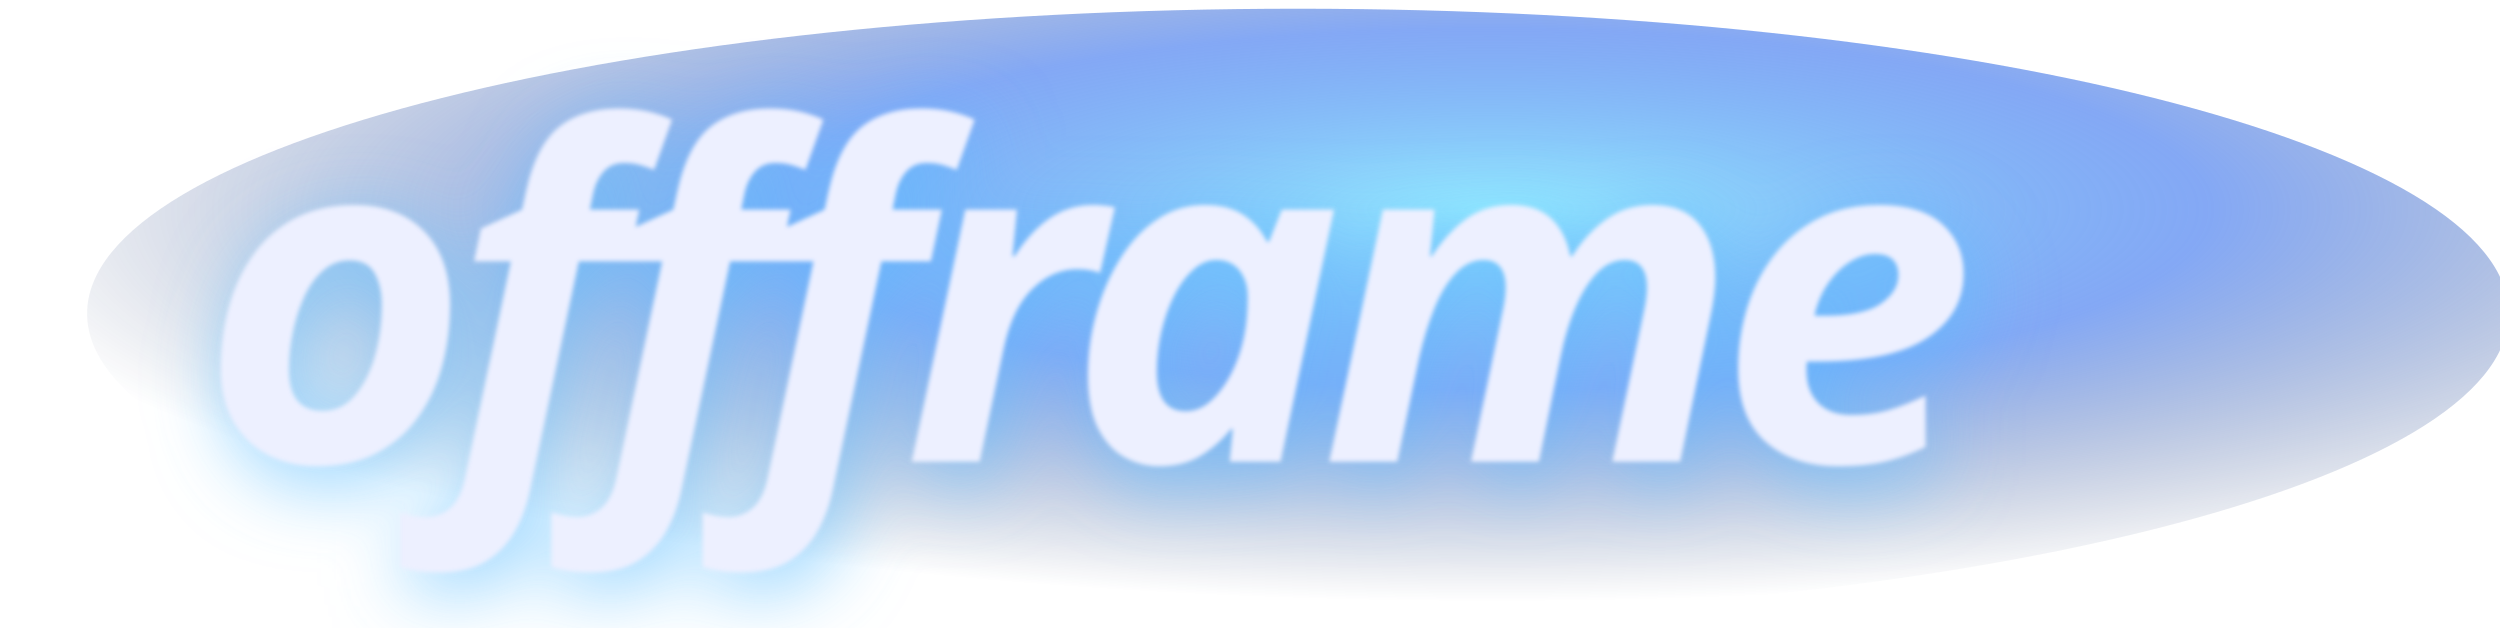
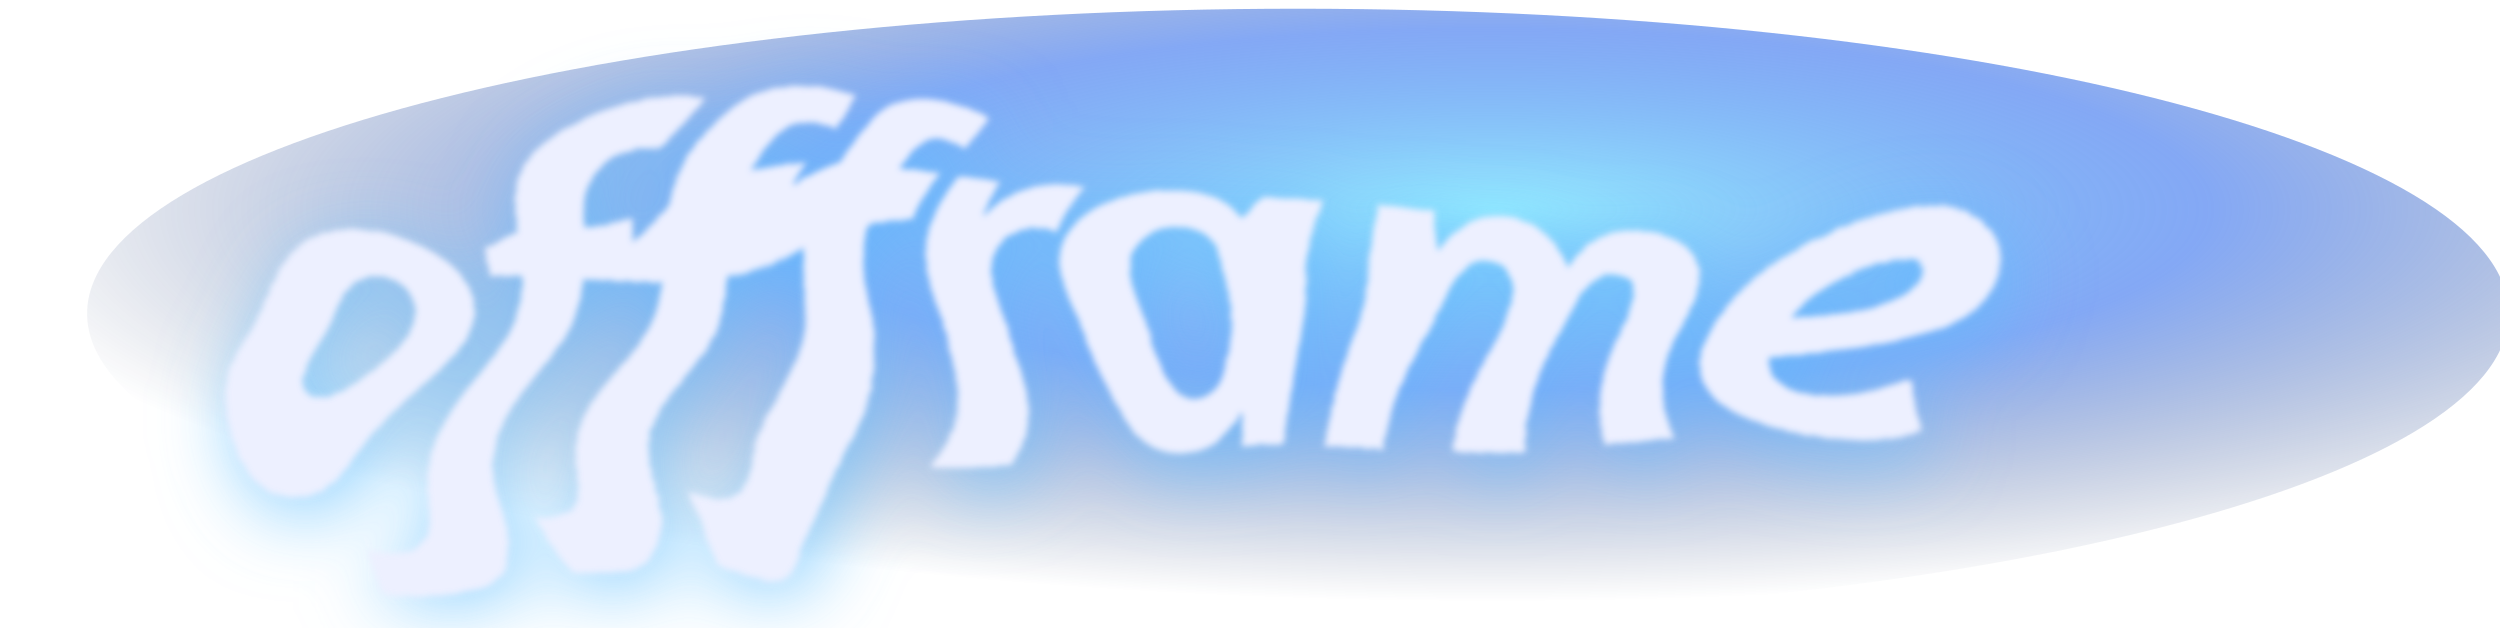
<svg xmlns="http://www.w3.org/2000/svg" viewBox="-14 -16 287 72">
  <defs>
    <radialGradient id="light" cx="58%" cy="33%" r="64%">
      <stop stop-color="#7fe7ff" stop-opacity=".82" />
      <stop offset=".46" stop-color="#2364ed" stop-opacity=".56" />
      <stop offset="1" stop-color="#102453" stop-opacity="0" />
    </radialGradient>
    <filter id="echo" x="-15%" y="-90%" width="130%" height="280%">
      <feGaussianBlur stdDeviation="4.4" />
    </filter>
-     <filter id="soft-edge" x="-5%" y="-18%" width="110%" height="136%">
-       <feGaussianBlur stdDeviation=".24" />
+     <filter id="refraction" x="-12%" y="-60%" width="124%" height="220%">
+       <feTurbulence type="fractalNoise" baseFrequency=".019 .044" numOctaves="1" seed="7" result="ripples" />
+       <feDisplacementMap in="SourceGraphic" in2="ripples" scale="24" xChannelSelector="R" yChannelSelector="G" />
+       <feGaussianBlur stdDeviation=".35" />
    </filter>
-     <text id="letters" x="9" y="37" textLength="239" lengthAdjust="spacingAndGlyphs" font-family="Avenir Next, Avenir, Trebuchet MS, sans-serif" font-size="53" font-weight="650" font-style="italic" letter-spacing="-2.4">offframe</text>
+     <g id="letters" filter="url(#refraction)">
+       <text x="9" y="37" textLength="239" lengthAdjust="spacingAndGlyphs" font-family="Avenir Next, Avenir, Trebuchet MS, sans-serif" font-size="53" font-weight="650" font-style="italic" letter-spacing="-2.4">offframe</text>
+     </g>
  </defs>
  <ellipse cx="135" cy="20" rx="139" ry="35" fill="url(#light)" />
  <use href="#letters" fill="#5bbdff" opacity=".72" transform="translate(1 2)" filter="url(#echo)" />
-   <use href="#letters" fill="#edf0ff" filter="url(#soft-edge)" />
+   <use href="#letters" fill="#edf0ff" />
</svg>
